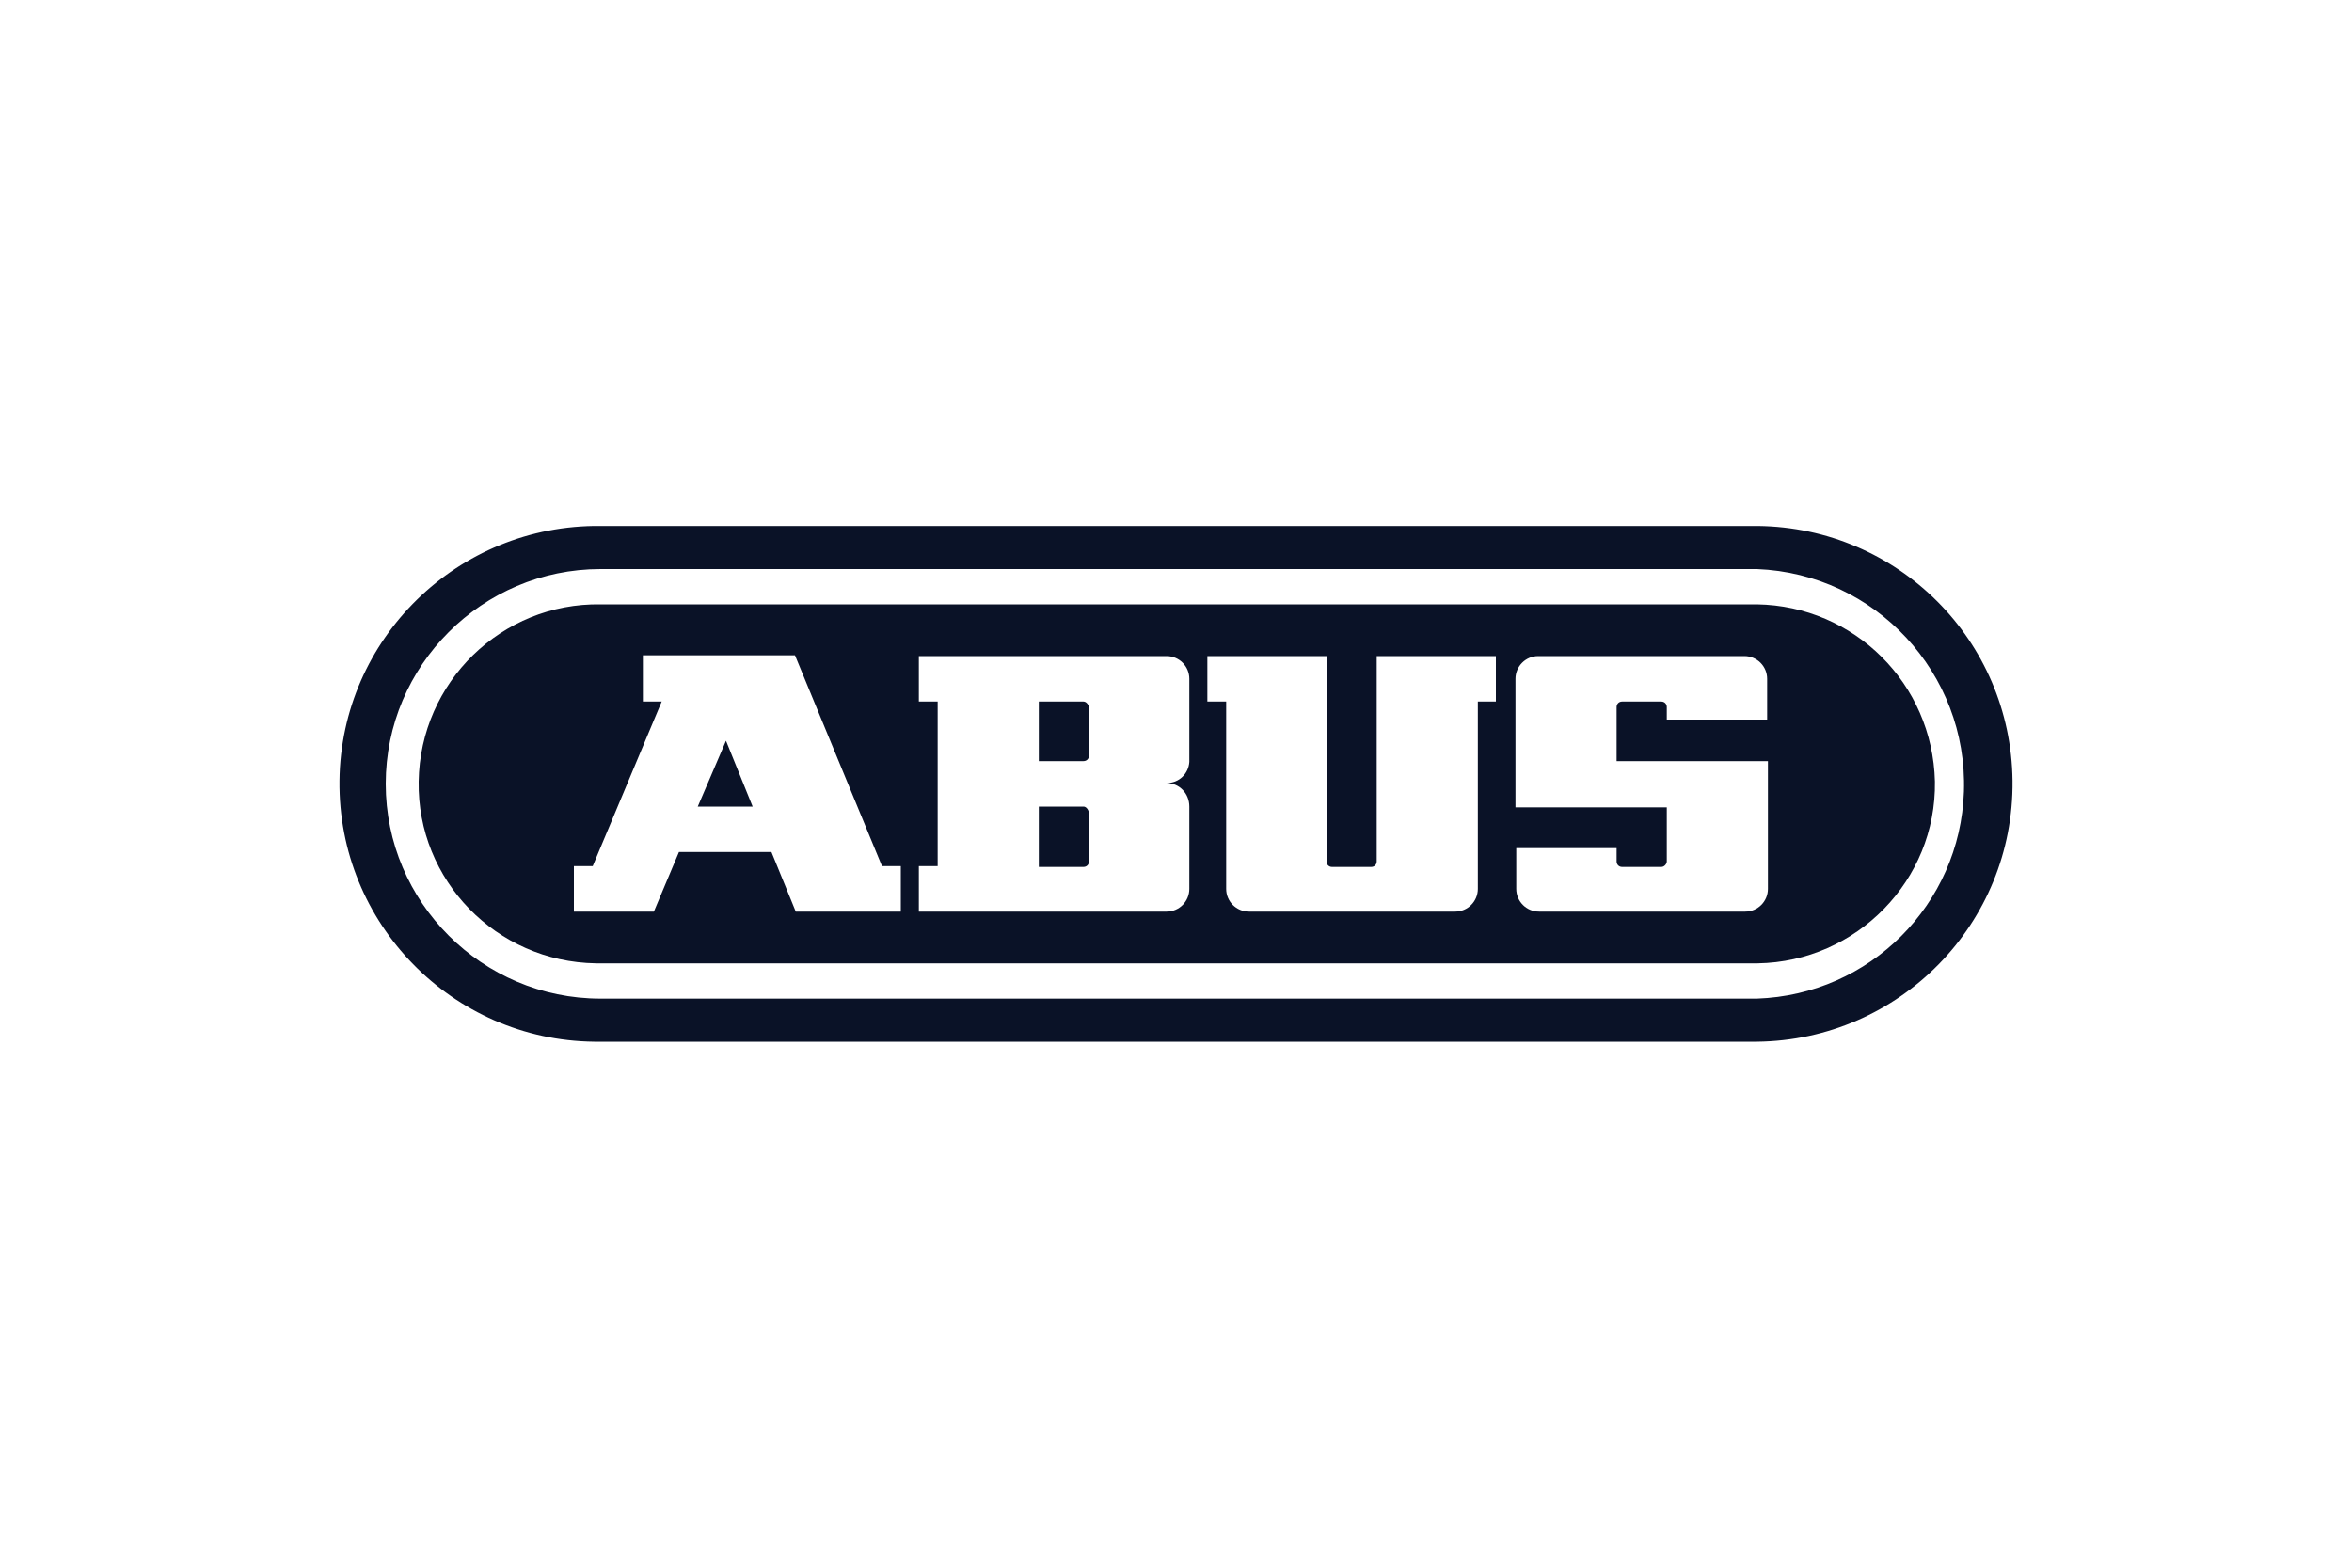
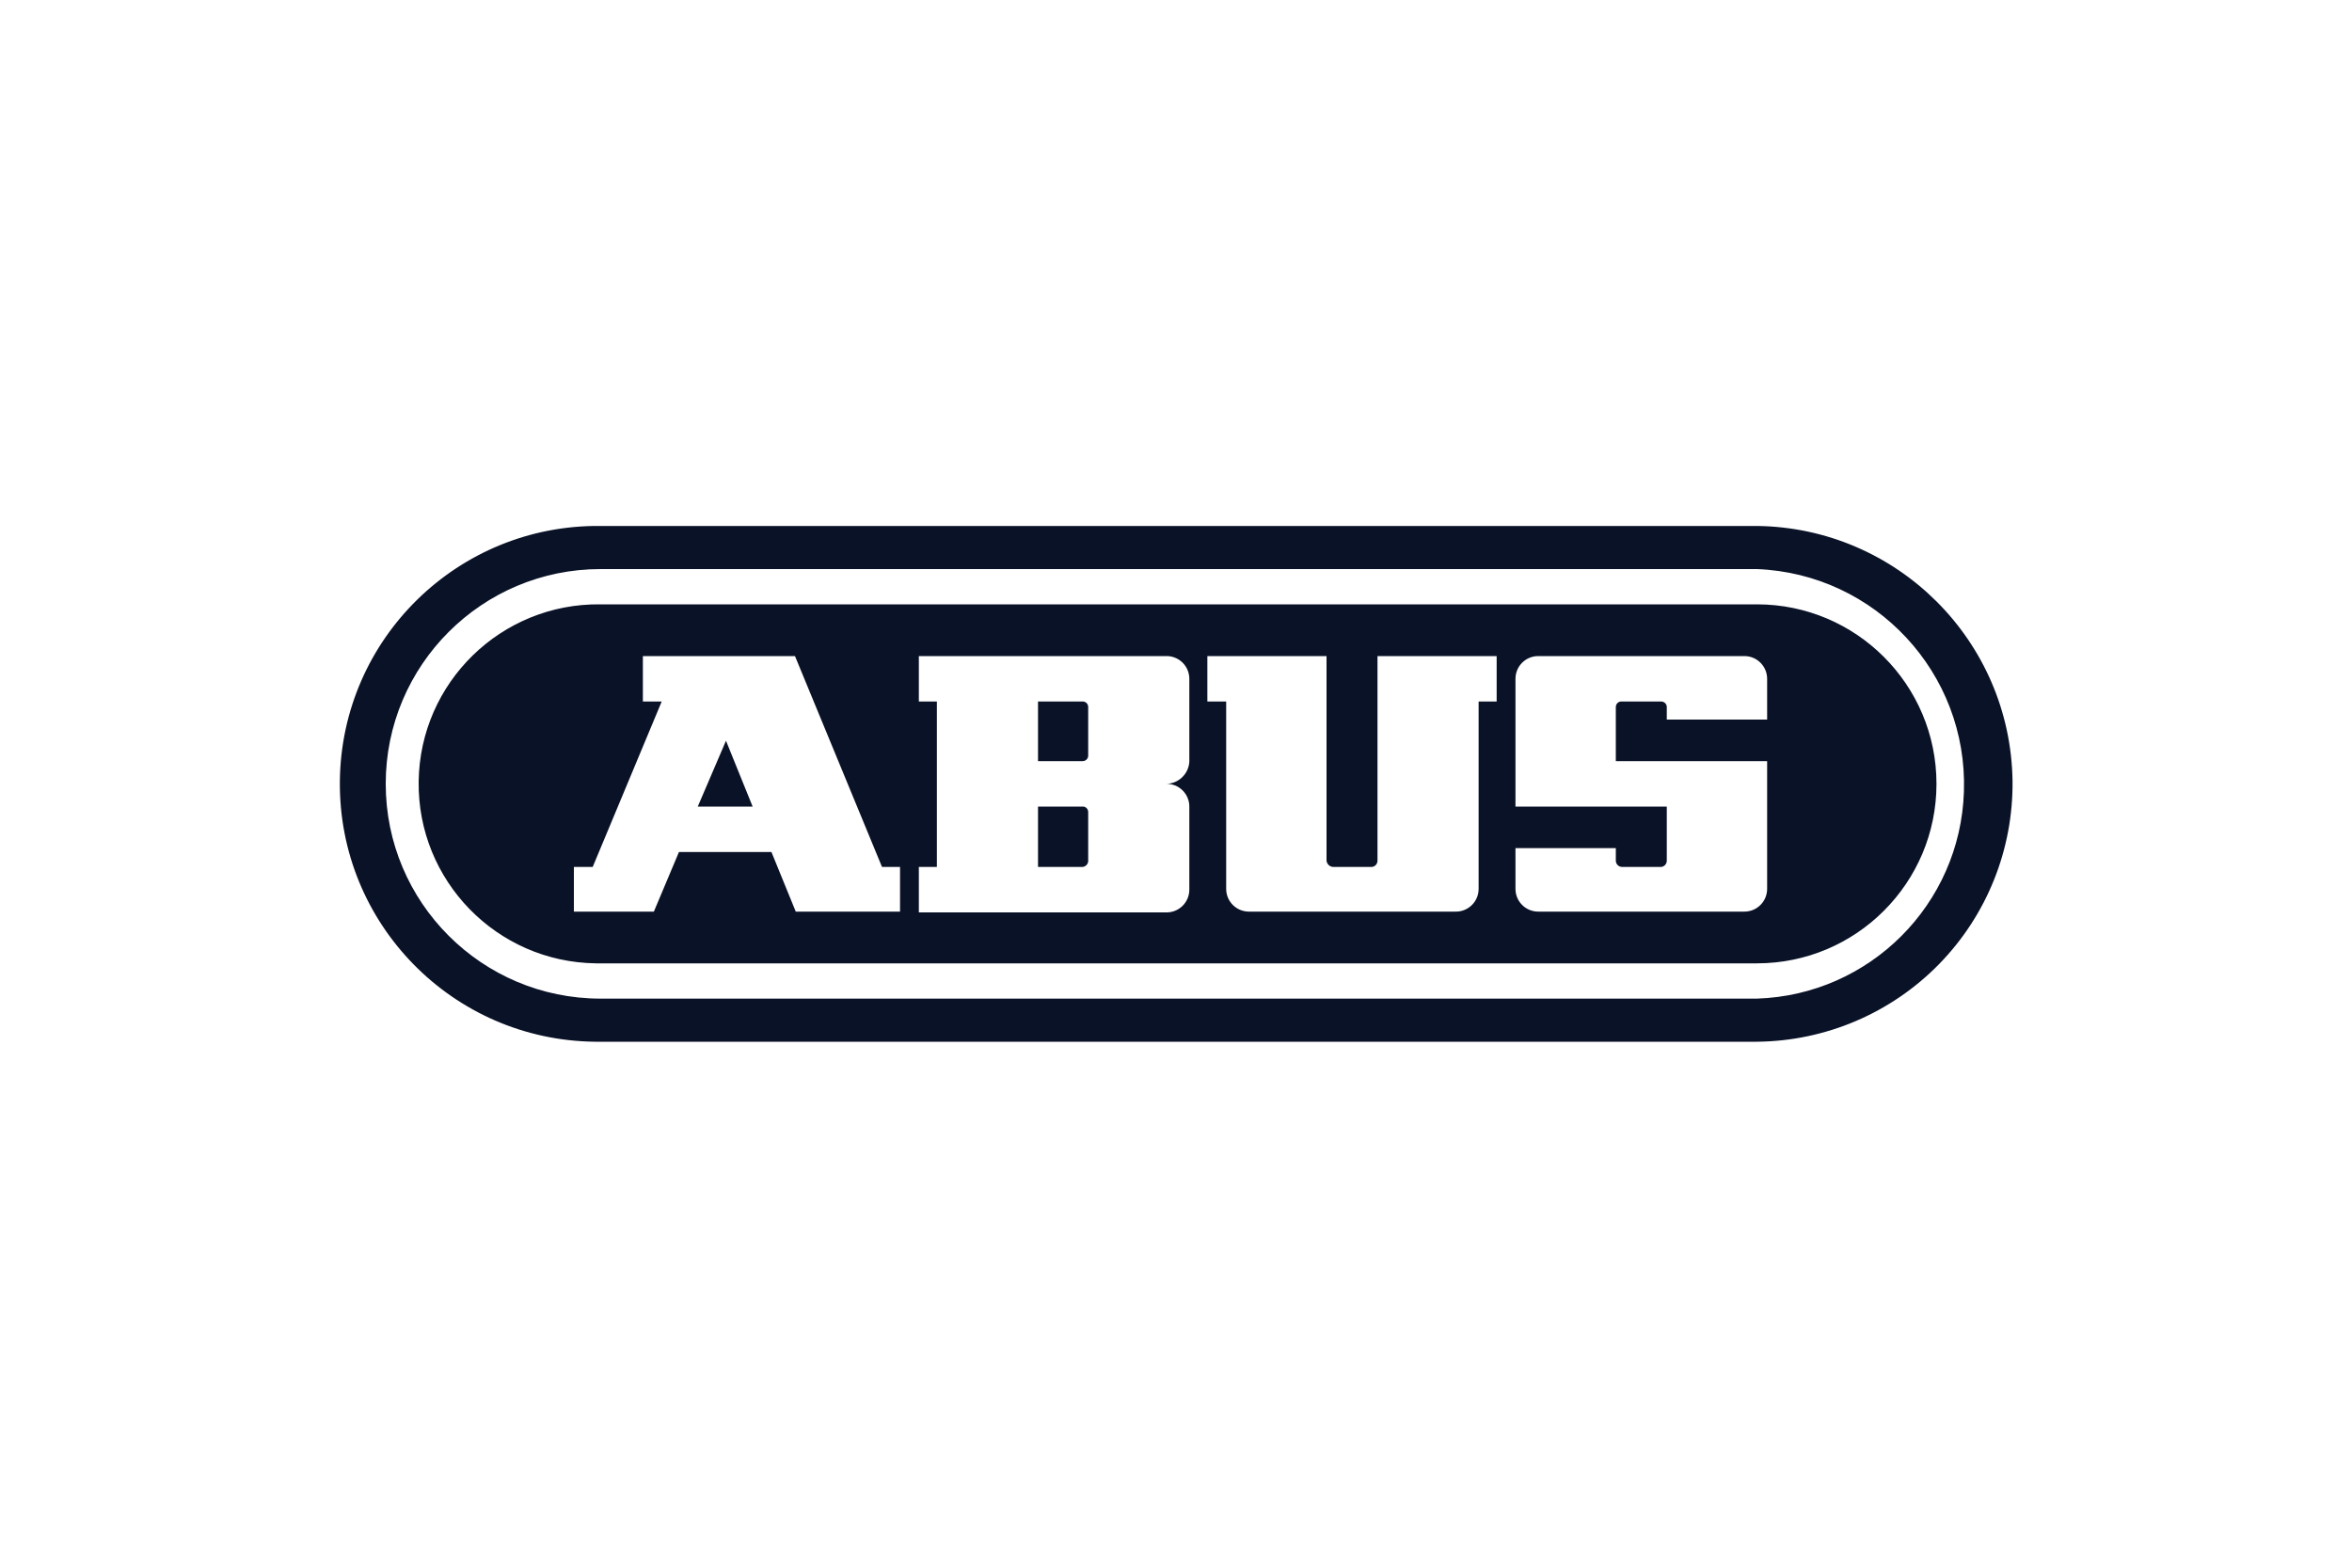
- <svg xmlns="http://www.w3.org/2000/svg" version="1.1" id="Ebene_1" x="0px" y="0px" viewBox="0 0 300 200" style="enable-background:new 0 0 300 200;" xml:space="preserve">
-   <style type="text/css">
- 	.st0{fill:#0A1227;}
- </style>
+ <svg xmlns="http://www.w3.org/2000/svg" id="Ebene_1" data-name="Ebene 1" viewBox="0 0 300 200">
+   <defs>
+     <style>
+       .cls-1 {
+         fill: #0a1227;
+       }
+     </style>
+   </defs>
  <g>
-     <polygon class="st0" points="89,102.9 96,102.9 92.6,94.5  " />
-     <path class="st0" d="M256.7,99.6c-0.2-17.9-14.6-32.3-32.5-32.5H76.6c-18.2-0.2-33.1,14.4-33.3,32.5c-0.2,18.2,14.4,33.1,32.5,33.3   h0.8h147.5C242.3,132.7,256.9,117.8,256.7,99.6z M250.5,101c-0.5,14.4-12,25.9-26.4,26.4H76.6c-15.1,0-27.4-12.3-27.4-27.4   c0-15.1,12.3-27.4,27.4-27.4h147.5C239.2,73.2,251,85.9,250.5,101z" />
-     <path class="st0" d="M138.2,102.9h-5.7v7.7h5.7c0.4,0,0.7-0.3,0.7-0.7v-6.2C138.8,103.2,138.5,102.9,138.2,102.9z" />
-     <path class="st0" d="M138.2,89.5h-5.7v7.6h5.7v0c0.4,0,0.7-0.3,0.7-0.7v-6.2C138.8,89.8,138.5,89.5,138.2,89.5z" />
-     <path class="st0" d="M224.1,77.1H76.6C64,76.9,53.6,87,53.4,99.7c-0.2,12.6,9.9,23,22.6,23.2h0.7v0h147.5   c12.6-0.2,22.8-10.6,22.6-23.2C246.5,87.2,236.5,77.3,224.1,77.1z M114.8,116.3h-13.3l-3.1-7.6H86.6l-3.2,7.6H73.2v-5.8h2.4l8.8-21   H82v-5.9h19.4l11.1,26.9h2.4V116.3z M151.7,97.2c-0.1,1.5-1.3,2.7-2.9,2.7c1.6,0,2.9,1.3,2.9,3v10.5c0,1.6-1.3,2.9-2.9,2.9h-31.6   v-5.8h2.4V89.5h-2.4v-5.8h31.6c1.6,0,2.9,1.3,2.9,2.9V97.2z M190.9,89.5h-2.4v23.9c0,1.6-1.3,2.9-2.9,2.9h-26.3   c-1.6,0-2.9-1.3-2.9-2.9V89.5H154v-5.8h15.2v26.2c0,0.4,0.3,0.7,0.7,0.7h5c0.4,0,0.7-0.3,0.7-0.7V83.7h15.2V89.5z M225.4,91.8   h-12.8v-1.6c0-0.4-0.3-0.7-0.7-0.7h-5c-0.4,0-0.7,0.3-0.7,0.7v6.9l19.3,0v16.3c0,1.6-1.3,2.9-2.9,2.9h-26.3c-1.6,0-2.9-1.3-2.9-2.9   v-5.2h12.8v1.7c0,0.4,0.3,0.7,0.7,0.7h5c0.4,0,0.7-0.4,0.7-0.7v-6.9h-19.3V86.6c0-1.6,1.3-2.9,2.9-2.9h26.3c1.6,0,2.9,1.3,2.9,2.9   V91.8z" />
+     <polygon class="cls-1" points="89 102.9 96 102.9 92.6 94.5 89 102.9" />
+     <path class="cls-1" d="M256.7,99.6a33,33,0,0,0-32.6-32.5H76.6a32.9,32.9,0,1,0-.7,65.8H224.1A32.9,32.9,0,0,0,256.7,99.6Zm-6.2,1.4a27.3,27.3,0,0,1-26.4,26.4H76.6a27.4,27.4,0,1,1,0-54.8H224.1A27.5,27.5,0,0,1,250.5,101Z" />
+     <path class="cls-1" d="M138.2,102.9h-5.8v7.7h5.7a.8.8,0,0,0,.7-.7v-6.3A.7.7,0,0,0,138.2,102.9Z" />
+     <path class="cls-1" d="M138.2,89.5h-5.8v7.6h5.7a.7.7,0,0,0,.7-.7V90.2A.7.7,0,0,0,138.2,89.5Z" />
+     <path class="cls-1" d="M224.1,77.1H76.6a22.9,22.9,0,0,0-.6,45.8H224.1a22.9,22.9,0,0,0,0-45.8ZM114.8,116.3H101.5l-3.1-7.6H86.6l-3.2,7.6H73.2v-5.7h2.4l8.8-21.1H82V83.7h19.4l11.1,26.9h2.3Zm36.9-19.1a3,3,0,0,1-3,2.8,2.9,2.9,0,0,1,3,3v10.5a2.9,2.9,0,0,1-3,2.9H117.2v-5.8h2.3V89.5h-2.3V83.7h31.5a2.9,2.9,0,0,1,3,2.9Zm39.2-7.7h-2.3v23.9a2.9,2.9,0,0,1-3,2.9H159.3a2.9,2.9,0,0,1-2.9-2.9V89.5H154V83.7h15.2v26.1a.9.9,0,0,0,.8.8h5a.8.8,0,0,0,.7-.8V83.7h15.2Zm34.5,2.3H212.6V90.2a.7.7,0,0,0-.7-.7h-5a.7.7,0,0,0-.8.7v6.9h19.3v16.3a2.9,2.9,0,0,1-2.9,2.9H196.2a2.9,2.9,0,0,1-2.9-2.9v-5.2h12.8v1.6a.8.8,0,0,0,.8.8h5a.8.8,0,0,0,.7-.8v-6.9H193.3V86.6a2.9,2.9,0,0,1,2.9-2.9h26.3a2.9,2.9,0,0,1,2.9,2.9Z" />
  </g>
</svg>
